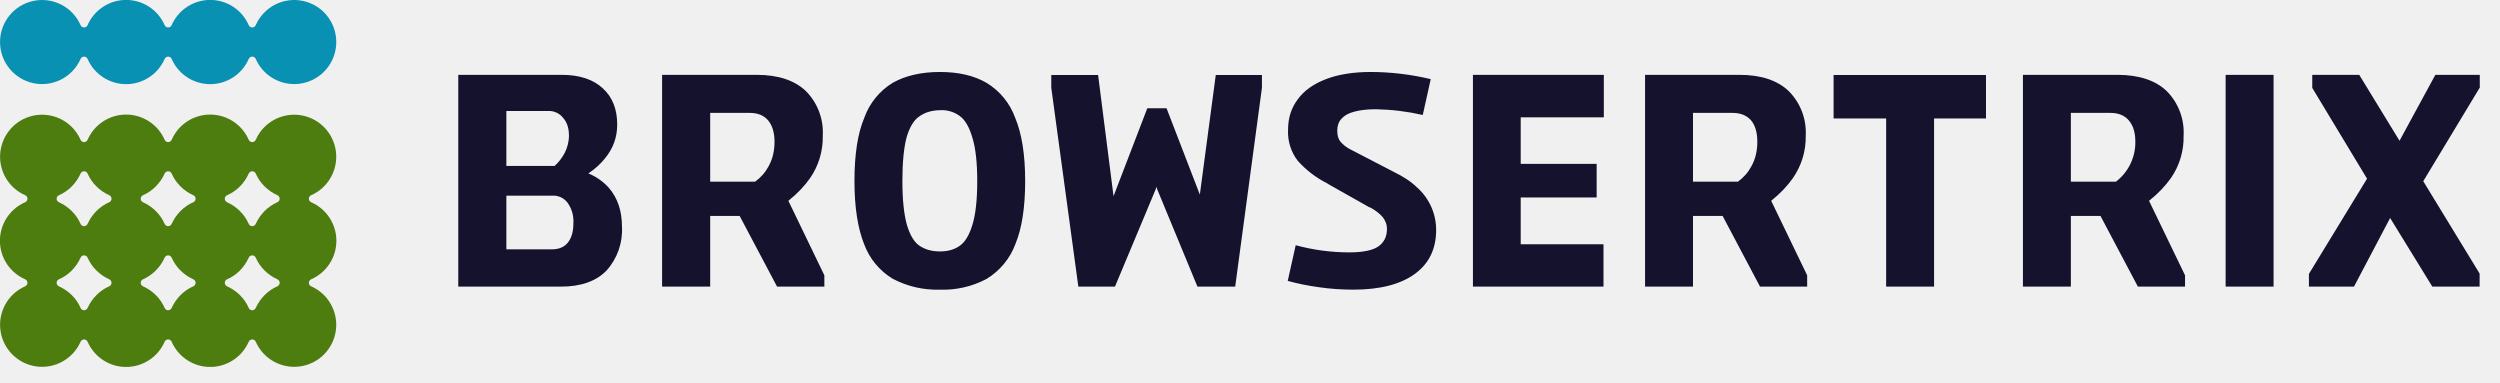
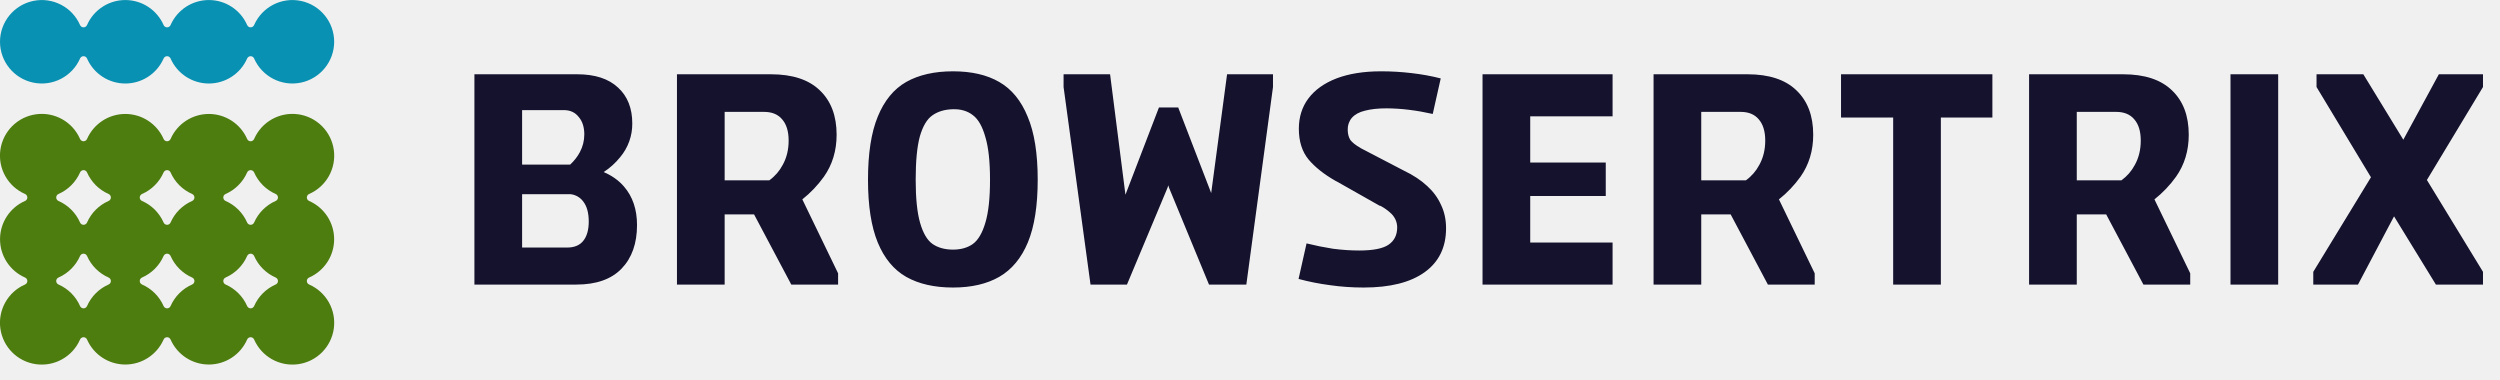
- <svg xmlns="http://www.w3.org/2000/svg" xml:space="preserve" fill-rule="evenodd" stroke-linejoin="round" stroke-miterlimit="2" clip-rule="evenodd" viewBox="0 0 157 24">
-   <path fill="none" d="M0 0h156.23v23.04H0z" />
+ <svg xmlns="http://www.w3.org/2000/svg" xml:space="preserve" style="fill-rule:evenodd;clip-rule:evenodd;stroke-linejoin:round;stroke-miterlimit:2" viewBox="0 0 158 24">
+   <style>.text {fill: #14122d;}@media (prefers-color-scheme: dark) {.text { fill: white; }}</style>
+   <path d="M0 0h157.734v23.04H0z" style="fill:none" />
  <clipPath id="a">
-     <path d="M0 0h156.23v23.04H0z" />
+     <path d="M0 0h157.734v23.04H0z" />
  </clipPath>
-   <style>
-     .text {fill: #14122d;}
-     @media (prefers-color-scheme: dark) {.text { fill: white; }}
-   </style>
  <g clip-path="url(#a)">
-     <path class="text" d="M35.22 18h-6.44V4.7h6.5c1.12 0 1.98.29 2.58.85.6.55.9 1.3.9 2.27 0 .8-.25 1.5-.77 2.13-.28.35-.63.67-1.04.94.53.22.95.53 1.29.91.55.64.82 1.45.82 2.44a3.8 3.8 0 0 1-.97 2.75c-.65.67-1.6 1.01-2.87 1.01ZM31.8 6.97v3.45h3.03c.26-.23.46-.5.62-.79.18-.35.28-.72.28-1.12 0-.46-.12-.83-.36-1.1a1.12 1.12 0 0 0-.93-.44H31.8Zm0 5.32v3.37h2.84c.45 0 .79-.14 1.01-.41.24-.29.36-.7.36-1.24a2 2 0 0 0-.36-1.27c-.19-.25-.44-.4-.77-.45H31.8Zm12.8 1.27V18h-3.02V4.7h5.94c1.36 0 2.39.35 3.09 1.02a3.68 3.68 0 0 1 1.06 2.8 4.5 4.5 0 0 1-.8 2.67c-.35.5-.8.97-1.36 1.42l2.26 4.68V18H48.8l-2.35-4.44H44.6Zm0-6.47v4.32h2.82c.36-.26.64-.58.85-.97.25-.45.37-.96.37-1.54 0-.58-.14-1.03-.41-1.35-.26-.3-.64-.46-1.14-.46h-2.5ZM70.02 18h-2.3l-1.7-12.49v-.8h2.94l.97 7.61 2.12-5.52h1.21l2.09 5.42 1-7.51h2.9v.8L77.57 18H75.2l-2.53-6.12-.05-.15-.04.15L70.02 18Zm30.7 0H92.5V4.7h8.22v2.67H95.5v2.92h4.77v2.11h-4.77v2.94h5.2V18Zm5.6-4.44V18h-3.01V4.7h5.93c1.36 0 2.39.35 3.09 1.02a3.68 3.68 0 0 1 1.07 2.8 4.5 4.5 0 0 1-.81 2.67c-.35.5-.8.97-1.36 1.42l2.26 4.68V18h-2.96l-2.35-4.44h-1.86Zm0-6.47v4.32h2.82c.36-.26.64-.58.85-.97.25-.45.37-.96.37-1.54 0-.58-.13-1.03-.4-1.35-.27-.3-.65-.46-1.15-.46h-2.5Zm12.13.35h-3.3V4.71h9.57v2.73h-3.26V18h-3.01V7.44Zm11.6 6.12V18h-3.01V4.7h5.93c1.36 0 2.4.35 3.1 1.02a3.68 3.68 0 0 1 1.06 2.8 4.5 4.5 0 0 1-.8 2.67c-.36.5-.8.97-1.37 1.42l2.26 4.68V18h-2.96l-2.35-4.44h-1.86Zm0-6.47v4.32h2.83a3.11 3.11 0 0 0 1.22-2.5c0-.6-.14-1.04-.42-1.36-.26-.3-.64-.46-1.14-.46h-2.49Zm20.05 6.6L147.83 18H145v-.8l3.65-5.98-3.44-5.7V4.7h2.95l2.53 4.14 2.25-4.14h2.79v.8l-3.55 5.88 3.54 5.8V18h-2.97l-2.65-4.31Zm-91.07 4.5a5.95 5.95 0 0 1-2.96-.68 4.25 4.25 0 0 1-1.8-2.17c-.4-1-.61-2.32-.61-3.97 0-1.66.2-2.99.62-3.98a4.24 4.24 0 0 1 1.8-2.2c.79-.44 1.78-.67 2.95-.67 1.17 0 2.15.23 2.92.68a4.25 4.25 0 0 1 1.8 2.19c.42 1 .63 2.32.63 3.98 0 1.64-.2 2.96-.61 3.95a4.32 4.32 0 0 1-1.82 2.2 5.8 5.8 0 0 1-2.92.67Zm0-2.4c.5 0 .92-.12 1.25-.36.34-.24.6-.69.79-1.32.2-.65.3-1.56.3-2.74 0-1.16-.1-2.06-.3-2.71-.19-.66-.45-1.12-.79-1.37a1.9 1.9 0 0 0-1.25-.37c-.52.01-.96.14-1.31.4-.34.23-.6.67-.79 1.32-.17.65-.26 1.56-.26 2.73 0 1.18.1 2.09.28 2.74.19.64.45 1.09.79 1.32.35.24.78.36 1.29.36Zm25.96 2.4c-.74 0-1.45-.05-2.14-.15-.67-.09-1.33-.22-1.98-.4l.5-2.24a12.87 12.87 0 0 0 3.33.45c.87 0 1.48-.12 1.84-.36.37-.25.56-.62.56-1.1 0-.18-.03-.35-.11-.5-.07-.17-.2-.32-.36-.46a2.93 2.93 0 0 0-.6-.41H86l-2.55-1.44a1.17 1.17 0 0 0-.13-.08 6.25 6.25 0 0 1-1.82-1.4 2.96 2.96 0 0 1-.61-1.95c0-.73.2-1.37.6-1.9.4-.56 1-.98 1.78-1.28.78-.3 1.72-.45 2.82-.45a16.3 16.3 0 0 1 3.76.45l-.5 2.25a14.67 14.67 0 0 0-2.92-.36c-.54 0-1 .05-1.37.15-.36.09-.63.24-.82.45-.18.2-.26.45-.26.75 0 .26.05.48.17.65a2.04 2.04 0 0 0 .63.51l.04.02 2.7 1.4c.6.29 1.09.61 1.47.98a3.56 3.56 0 0 1 1.2 2.67c0 1.2-.45 2.12-1.35 2.77-.9.65-2.18.98-3.85.98Zm54.78-.19V4.7h3.01V18h-3.01Z" />
-     <path fill="#4d7c0f" d="M19.54 12.26a.24.24 0 0 0 0 .44 2.64 2.64 0 0 1 0 4.84.24.24 0 0 0 0 .44 2.64 2.64 0 1 1-3.48 3.48.24.24 0 0 0-.44 0 2.64 2.64 0 0 1-4.84 0 .24.24 0 0 0-.44 0 2.64 2.64 0 0 1-4.84 0 .24.24 0 0 0-.44 0 2.64 2.64 0 1 1-3.48-3.48.24.24 0 0 0 0-.44 2.64 2.64 0 0 1 0-4.84.24.24 0 0 0 0-.44 2.64 2.64 0 1 1 3.48-3.48.24.24 0 0 0 .44 0 2.64 2.64 0 0 1 4.84 0 .24.24 0 0 0 .44 0 2.64 2.64 0 0 1 4.84 0 .24.24 0 0 0 .44 0 2.64 2.64 0 1 1 3.48 3.48ZM5.5 10.9a.24.24 0 0 0-.44 0c-.27.6-.75 1.1-1.36 1.36a.24.24 0 0 0 0 .44c.6.27 1.1.76 1.36 1.36a.24.24 0 0 0 .44 0c.27-.6.76-1.1 1.36-1.36a.24.24 0 0 0 0-.44c-.6-.27-1.1-.76-1.36-1.36Zm10.56 5.28a.24.24 0 0 0-.44 0c-.27.6-.75 1.1-1.36 1.36a.24.24 0 0 0 0 .44c.6.27 1.1.75 1.36 1.36a.24.24 0 0 0 .44 0c.27-.6.76-1.1 1.36-1.36a.24.24 0 0 0 0-.44c-.6-.27-1.1-.76-1.36-1.36Zm0-5.28a.24.24 0 0 0-.44 0c-.27.6-.75 1.1-1.36 1.36a.24.24 0 0 0 0 .44c.6.27 1.1.76 1.36 1.36a.24.24 0 0 0 .44 0c.27-.6.76-1.1 1.36-1.36a.24.24 0 0 0 0-.44c-.6-.27-1.1-.76-1.36-1.36Zm-5.28 0a.24.24 0 0 0-.44 0c-.27.6-.76 1.1-1.36 1.36a.24.24 0 0 0 0 .44c.6.27 1.1.76 1.36 1.36a.24.24 0 0 0 .44 0c.27-.6.76-1.1 1.36-1.36a.24.24 0 0 0 0-.44c-.6-.27-1.1-.76-1.36-1.36ZM5.5 16.18a.24.24 0 0 0-.44 0c-.27.6-.75 1.1-1.36 1.36a.24.24 0 0 0 0 .44c.6.27 1.1.75 1.36 1.36a.24.24 0 0 0 .44 0c.27-.6.76-1.1 1.36-1.36a.24.24 0 0 0 0-.44c-.6-.27-1.1-.76-1.36-1.36Zm5.28 0a.24.24 0 0 0-.44 0c-.27.6-.76 1.1-1.36 1.36a.24.24 0 0 0 0 .44c.6.27 1.1.75 1.36 1.36a.24.24 0 0 0 .44 0c.27-.6.76-1.1 1.36-1.36a.24.24 0 0 0 0-.44c-.6-.27-1.1-.76-1.36-1.36Z" />
-     <path fill="#0891b2" d="M16.06 3.7a.24.24 0 0 0-.44 0 2.64 2.64 0 0 1-4.84 0 .24.24 0 0 0-.44 0 2.64 2.64 0 0 1-4.84 0 .24.24 0 0 0-.44 0 2.64 2.64 0 1 1 0-2.12.24.24 0 0 0 .44 0 2.64 2.64 0 0 1 4.84 0 .24.24 0 0 0 .44 0 2.64 2.64 0 0 1 4.84 0 .24.24 0 0 0 .44 0 2.64 2.64 0 1 1 0 2.12Z" />
+     <path d="M36.422 17.985h-6.439V4.694h6.496q1.685 0 2.583.842.898.824.898 2.265a3.27 3.27 0 0 1-.767 2.134 4.5 4.5 0 0 1-1.039.939q.785.338 1.282.915.824.954.824 2.433 0 1.741-.973 2.752-.974 1.011-2.865 1.011M32.997 6.959v3.444h3.035q.38-.346.615-.786.28-.524.281-1.123 0-.693-.356-1.105-.336-.43-.936-.43zm0 5.316v3.37h2.845q.674 0 1.011-.412.356-.43.356-1.235 0-.825-.356-1.273a1.15 1.15 0 0 0-.773-.45zm12.801 1.273v4.437h-3.014V4.694h5.934q2.041 0 3.089 1.011 1.067 1.011 1.067 2.808 0 1.516-.805 2.658a7.1 7.1 0 0 1-1.362 1.429l2.261 4.674v.711H50.01l-2.354-4.437zm0-6.477v4.324h2.825q.535-.388.844-.973.375-.674.375-1.535 0-.88-.412-1.348-.393-.468-1.142-.468zm25.426 10.914h-2.303L67.218 5.499v-.805h2.939l.971 7.612 2.118-5.516h1.216l2.085 5.411 1.004-7.507h2.902v.805l-1.685 12.486h-2.359l-2.527-6.122-.047-.15-.047.15zm30.691 0h-8.219V4.694h8.219v2.658H96.71v2.92h4.774v2.116H96.71v2.939h5.205zm5.604-4.437v4.437h-3.014V4.694h5.934q2.041 0 3.089 1.011 1.067 1.011 1.067 2.808 0 1.516-.805 2.658a7.1 7.1 0 0 1-1.362 1.429l2.261 4.674v.711h-2.958l-2.354-4.437zm0-6.477v4.324h2.825q.535-.388.844-.973.375-.674.375-1.535 0-.88-.412-1.348-.393-.468-1.142-.468zm12.129.356h-3.295V4.694h9.566v2.733h-3.257v10.558h-3.014zm11.604 6.121v4.437h-3.014V4.694h5.935q2.04 0 3.089 1.011 1.067 1.011 1.067 2.808 0 1.516-.805 2.658a7.1 7.1 0 0 1-1.363 1.429l2.261 4.674v.711h-2.958l-2.354-4.437zm0-6.477v4.324h2.825q.535-.388.845-.973.374-.674.374-1.535 0-.88-.412-1.348-.393-.468-1.142-.468zm20.051 6.602-2.278 4.312h-2.826v-.805l3.646-5.977-3.44-5.704v-.805h2.957l2.528 4.136 2.246-4.136h2.789v.805l-3.545 5.876 3.545 5.805v.805h-2.976zm-91.074 4.499q-1.76 0-2.957-.674-1.18-.674-1.797-2.171-.618-1.498-.618-3.969 0-2.49.618-3.987.617-1.516 1.797-2.191 1.197-.673 2.957-.673t2.921.673q1.179.675 1.797 2.191.636 1.497.636 3.987 0 2.453-.617 3.95-.618 1.497-1.816 2.19-1.18.674-2.921.674m0-2.396q.75 0 1.255-.356.505-.373.786-1.329.3-.973.299-2.733 0-1.741-.299-2.714-.28-.992-.786-1.367-.505-.393-1.255-.374-.786.018-1.31.393-.505.356-.786 1.329-.262.973-.262 2.733t.281 2.733.786 1.329q.524.356 1.291.356m25.958 2.396q-1.105 0-2.134-.15a15 15 0 0 1-1.984-.393l.505-2.246q.824.205 1.666.337.861.112 1.666.112 1.292 0 1.835-.356.561-.373.561-1.104 0-.262-.112-.505a1.3 1.3 0 0 0-.356-.45 3 3 0 0 0-.561-.393q-.019-.018-.038-.019h-.037l-2.546-1.441a1 1 0 0 0-.131-.075.5.5 0 0 0-.112-.056q-1.086-.618-1.704-1.348-.618-.749-.618-1.947 0-1.104.599-1.909.618-.824 1.779-1.273 1.179-.45 2.827-.449.954 0 1.909.112.974.112 1.853.337l-.505 2.246a15 15 0 0 0-1.498-.262 12 12 0 0 0-1.422-.093q-.806 0-1.367.149-.542.131-.824.45a1.1 1.1 0 0 0-.262.748q0 .393.169.656.187.243.617.486.02 0 .019.019.019.018.038.019l2.695 1.404q.899.43 1.479.973.58.525.88 1.198.318.655.318 1.479 0 1.797-1.348 2.771-1.347.973-3.856.973m54.78-.187V4.694h3.014v13.291z" class="text" />
+     <path d="M19.536 12.26a.24.24 0 0 0 0 .44 2.642 2.642 0 0 1 0 4.84.24.24 0 0 0 0 .44 2.641 2.641 0 1 1-3.476 3.476.24.24 0 0 0-.44 0 2.642 2.642 0 0 1-4.84 0 .24.24 0 0 0-.44 0 2.642 2.642 0 0 1-4.84 0 .24.24 0 0 0-.44 0 2.641 2.641 0 1 1-3.476-3.476.24.24 0 0 0 0-.44 2.642 2.642 0 0 1 0-4.84.24.24 0 0 0 0-.44A2.641 2.641 0 1 1 5.06 8.784a.24.24 0 0 0 .44 0 2.642 2.642 0 0 1 4.84 0 .24.24 0 0 0 .44 0 2.642 2.642 0 0 1 4.84 0 .24.24 0 0 0 .44 0 2.641 2.641 0 1 1 3.476 3.476M5.5 10.896a.24.24 0 0 0-.44 0 2.65 2.65 0 0 1-1.364 1.364.24.24 0 0 0 0 .44 2.65 2.65 0 0 1 1.364 1.364.24.24 0 0 0 .44 0A2.65 2.65 0 0 1 6.864 12.7a.24.24 0 0 0 0-.44A2.65 2.65 0 0 1 5.5 10.896m10.56 5.28a.24.24 0 0 0-.44 0 2.65 2.65 0 0 1-1.364 1.364.24.24 0 0 0 0 .44 2.65 2.65 0 0 1 1.364 1.364.24.24 0 0 0 .44 0 2.65 2.65 0 0 1 1.364-1.364.24.24 0 0 0 0-.44 2.65 2.65 0 0 1-1.364-1.364m0-5.28a.24.24 0 0 0-.44 0 2.65 2.65 0 0 1-1.364 1.364.24.24 0 0 0 0 .44 2.65 2.65 0 0 1 1.364 1.364.24.24 0 0 0 .44 0 2.65 2.65 0 0 1 1.364-1.364.24.24 0 0 0 0-.44 2.65 2.65 0 0 1-1.364-1.364m-5.28 0a.24.24 0 0 0-.44 0 2.65 2.65 0 0 1-1.364 1.364.24.24 0 0 0 0 .44 2.65 2.65 0 0 1 1.364 1.364.24.24 0 0 0 .44 0 2.65 2.65 0 0 1 1.364-1.364.24.24 0 0 0 0-.44 2.65 2.65 0 0 1-1.364-1.364m-5.28 5.28a.24.24 0 0 0-.44 0 2.65 2.65 0 0 1-1.364 1.364.24.24 0 0 0 0 .44 2.65 2.65 0 0 1 1.364 1.364.24.24 0 0 0 .44 0 2.65 2.65 0 0 1 1.364-1.364.24.24 0 0 0 0-.44A2.65 2.65 0 0 1 5.5 16.176m5.28 0a.24.24 0 0 0-.44 0 2.65 2.65 0 0 1-1.364 1.364.24.24 0 0 0 0 .44 2.65 2.65 0 0 1 1.364 1.364.24.24 0 0 0 .44 0 2.65 2.65 0 0 1 1.364-1.364.24.24 0 0 0 0-.44 2.65 2.65 0 0 1-1.364-1.364" style="fill:#4d7c0f" />
+     <path d="M16.06 3.696a.24.24 0 0 0-.44 0 2.642 2.642 0 0 1-4.84 0 .24.24 0 0 0-.44 0 2.642 2.642 0 0 1-4.84 0 .24.24 0 0 0-.44 0A2.641 2.641 0 0 1 0 2.64a2.641 2.641 0 0 1 5.06-1.056.24.24 0 0 0 .44 0 2.642 2.642 0 0 1 4.84 0 .24.24 0 0 0 .44 0 2.642 2.642 0 0 1 4.84 0 .24.24 0 0 0 .44 0 2.641 2.641 0 0 1 5.06 1.056 2.641 2.641 0 0 1-5.06 1.056" style="fill:#0891b2" />
  </g>
</svg>
